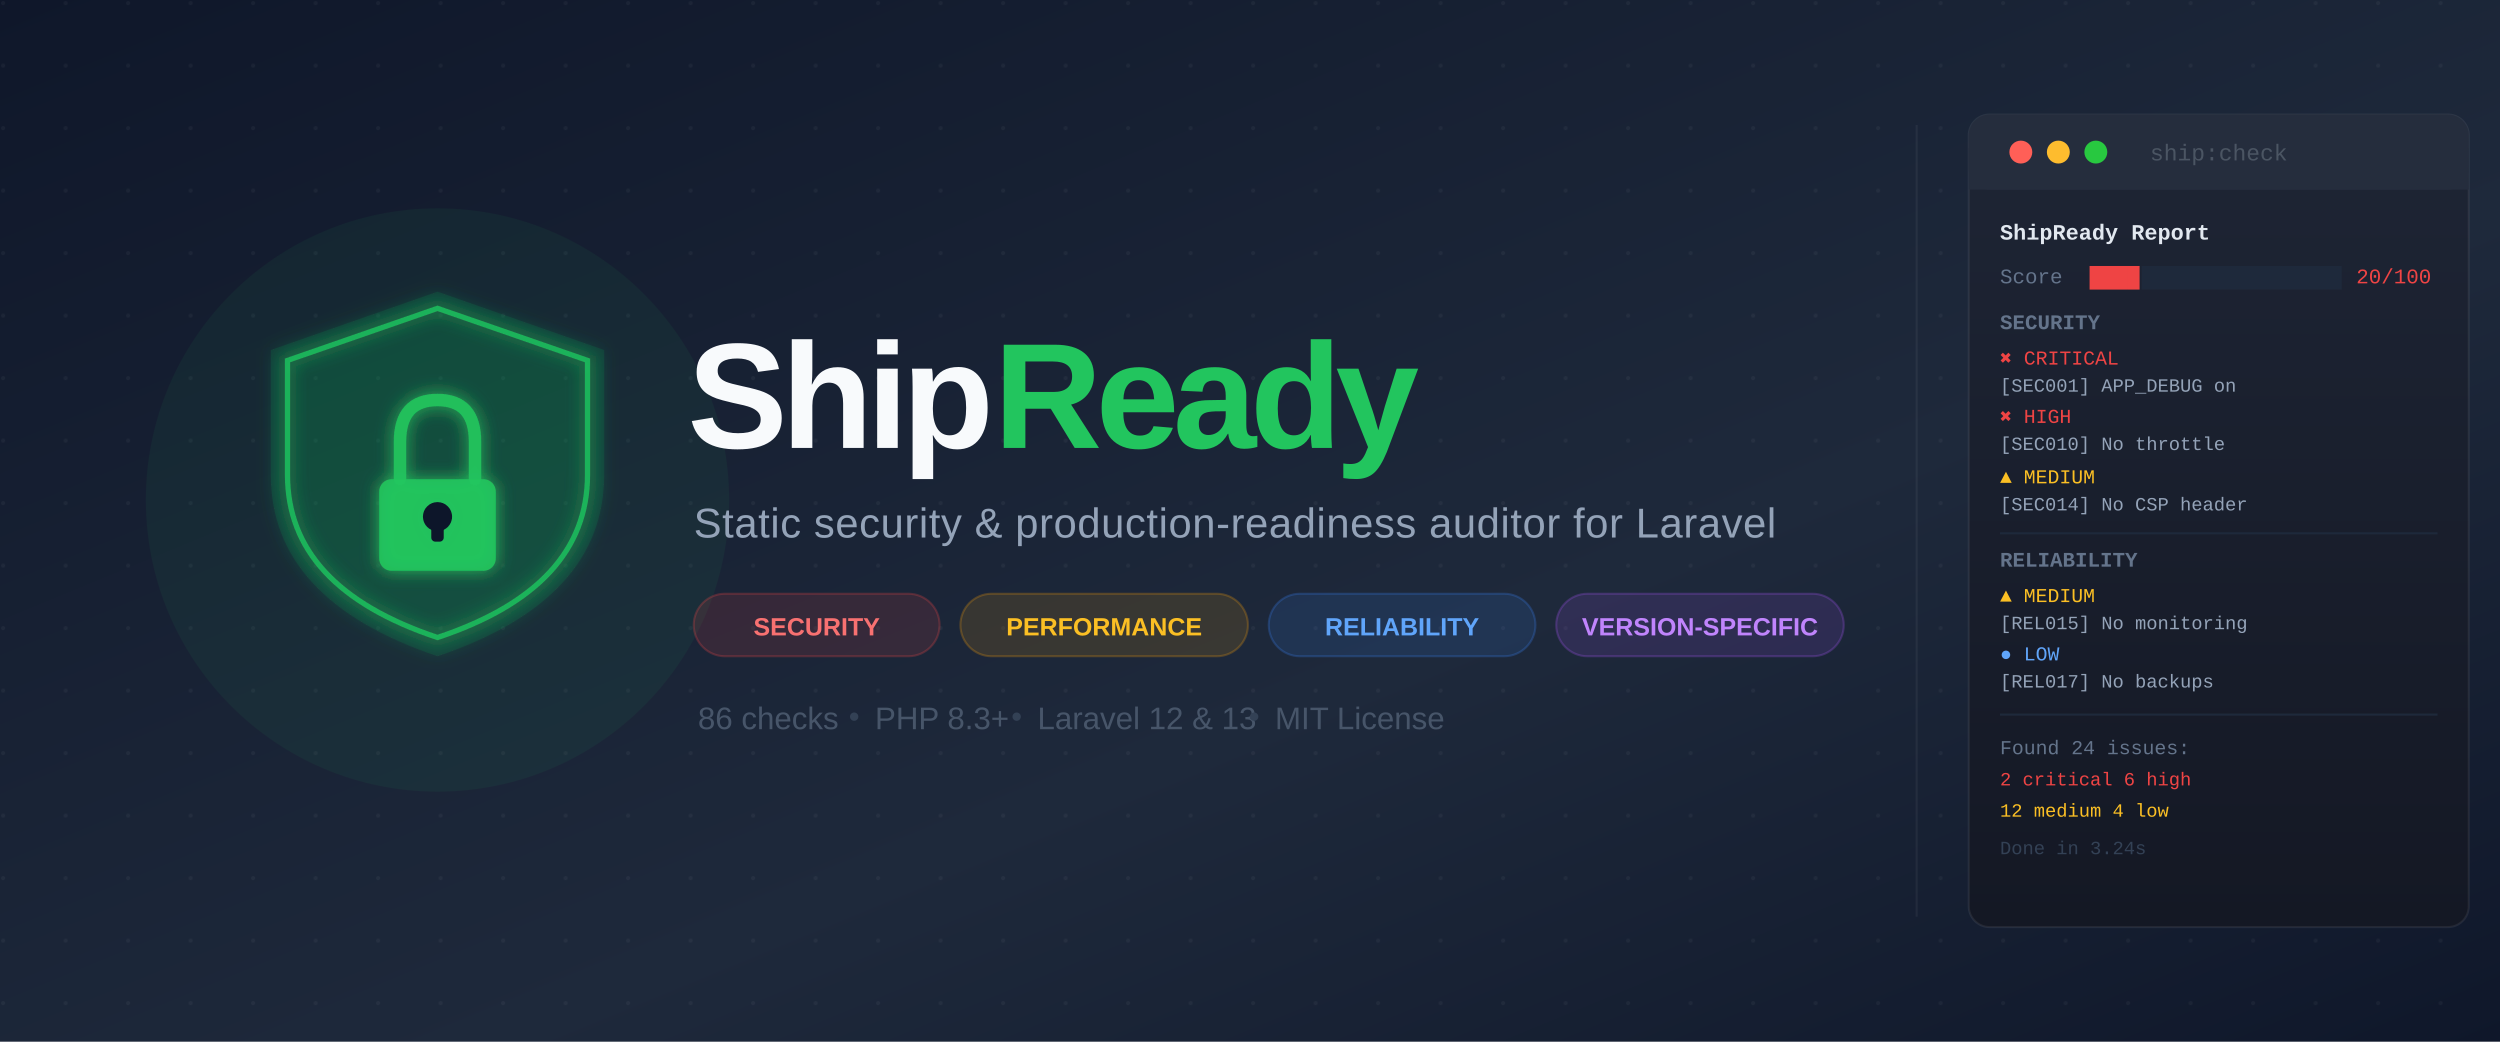
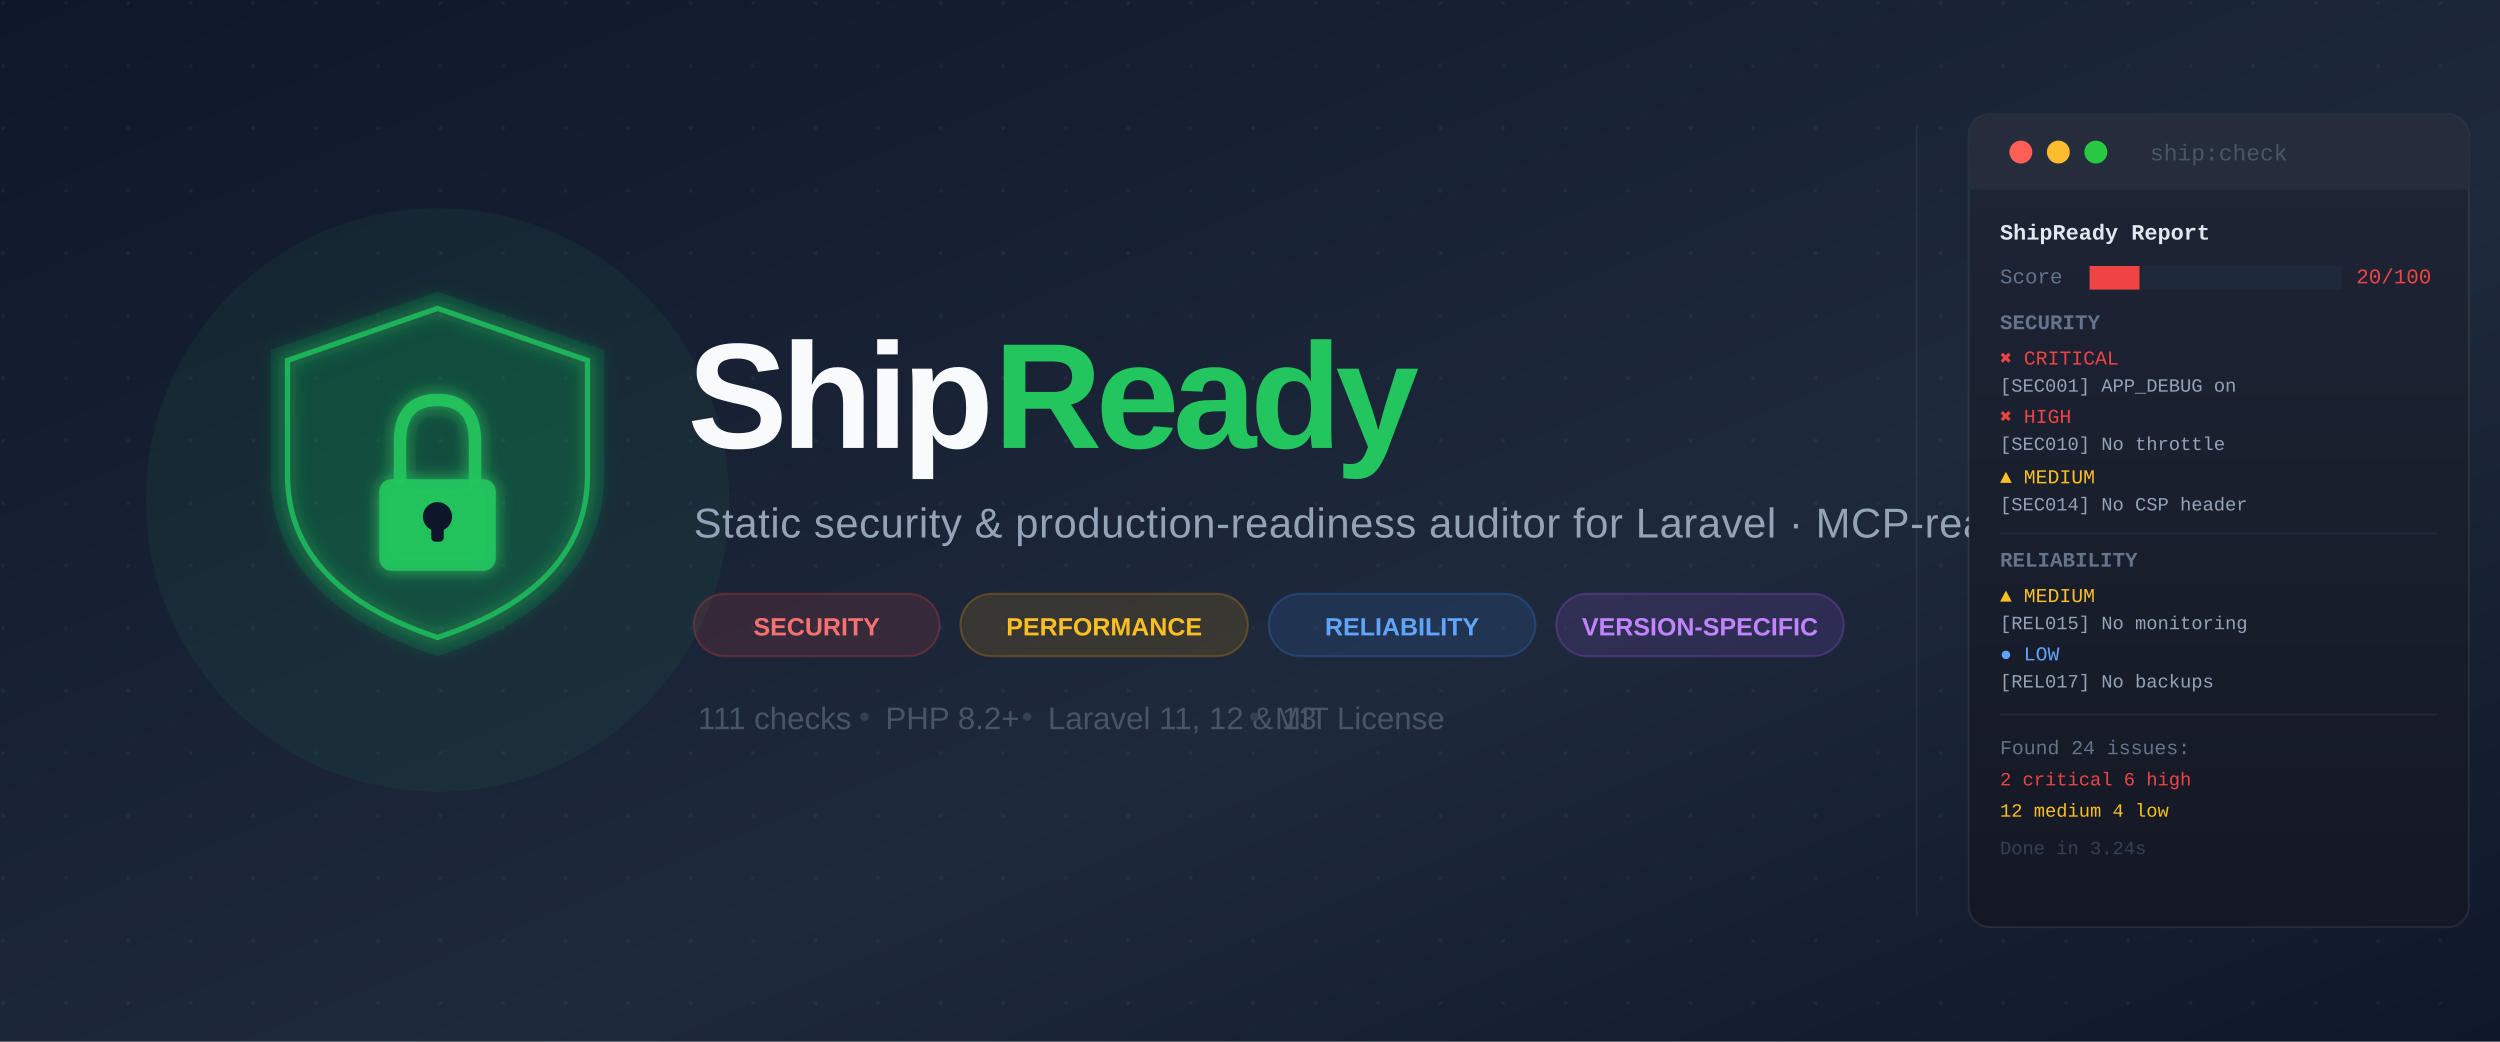
<svg xmlns="http://www.w3.org/2000/svg" viewBox="0 0 1200 500" width="1200" height="500">
  <defs>
    <linearGradient id="bg" x1="0%" y1="0%" x2="100%" y2="100%">
      <stop offset="0%" stop-color="#0f172a" />
      <stop offset="60%" stop-color="#1e293b" />
      <stop offset="100%" stop-color="#0f172a" />
    </linearGradient>
    <linearGradient id="shieldGlow" x1="0%" y1="0%" x2="0%" y2="100%">
      <stop offset="0%" stop-color="#22c55e" />
      <stop offset="100%" stop-color="#16a34a" />
    </linearGradient>
    <linearGradient id="termBg" x1="0%" y1="0%" x2="0%" y2="100%">
      <stop offset="0%" stop-color="#1e2535" />
      <stop offset="100%" stop-color="#141824" />
    </linearGradient>
    <filter id="glow">
      <feGaussianBlur stdDeviation="8" result="blur" />
      <feMerge>
        <feMergeNode in="blur" />
        <feMergeNode in="SourceGraphic" />
      </feMerge>
    </filter>
    <filter id="softglow">
      <feGaussianBlur stdDeviation="4" result="blur" />
      <feMerge>
        <feMergeNode in="blur" />
        <feMergeNode in="SourceGraphic" />
      </feMerge>
    </filter>
    <pattern id="dots" x="0" y="0" width="30" height="30" patternUnits="userSpaceOnUse">
      <circle cx="1.5" cy="1.5" r="1" fill="#ffffff" opacity="0.04" />
    </pattern>
  </defs>
  <rect width="1200" height="500" fill="url(#bg)" />
  <rect width="1200" height="500" fill="url(#dots)" />
  <ellipse cx="210" cy="240" rx="140" ry="140" fill="#22c55e" opacity="0.06" />
  <g transform="translate(130, 140)" filter="url(#softglow)">
    <path d="M80 0 L160 28 L160 88 Q160 148 80 175 Q0 148 0 88 L0 28 Z" fill="#22c55e" opacity="0.12" />
    <path d="M80 8 L152 33 L152 88 Q152 142 80 166 Q8 142 8 88 L8 33 Z" fill="none" stroke="#22c55e" stroke-width="2.5" opacity="0.8" />
    <rect x="52" y="90" width="56" height="44" rx="6" fill="#22c55e" opacity="0.9" />
    <path d="M62 90 L62 72 Q62 52 80 52 Q98 52 98 72 L98 90" fill="none" stroke="#22c55e" stroke-width="6" stroke-linecap="round" opacity="0.9" />
    <circle cx="80" cy="108" r="7" fill="#0f172a" />
    <rect x="77" y="108" width="6" height="12" rx="2" fill="#0f172a" />
  </g>
  <text x="330" y="215" fill="#f8fafc" font-size="72" font-weight="700" font-family="'Segoe UI', Arial, sans-serif" letter-spacing="-3">
    Ship<tspan fill="#22c55e">Ready</tspan>
  </text>
  <text x="333" y="258" fill="#94a3b8" font-size="20" font-family="'Segoe UI', Arial, sans-serif" letter-spacing="0.3">
-     Static security &amp; production-readiness auditor for Laravel
+     Static security &amp; production-readiness auditor for Laravel · MCP-ready
  </text>
  <rect x="333" y="285" width="118" height="30" rx="15" fill="#ef444422" stroke="#ef444440" stroke-width="1" />
  <text x="392" y="305" fill="#f87171" font-size="12" text-anchor="middle" font-family="'Segoe UI', Arial, sans-serif" font-weight="600">SECURITY</text>
  <rect x="461" y="285" width="138" height="30" rx="15" fill="#f59e0b22" stroke="#f59e0b40" stroke-width="1" />
  <text x="530" y="305" fill="#fbbf24" font-size="12" text-anchor="middle" font-family="'Segoe UI', Arial, sans-serif" font-weight="600">PERFORMANCE</text>
  <rect x="609" y="285" width="128" height="30" rx="15" fill="#3b82f622" stroke="#3b82f640" stroke-width="1" />
  <text x="673" y="305" fill="#60a5fa" font-size="12" text-anchor="middle" font-family="'Segoe UI', Arial, sans-serif" font-weight="600">RELIABILITY</text>
  <rect x="747" y="285" width="138" height="30" rx="15" fill="#a855f722" stroke="#a855f740" stroke-width="1" />
  <text x="816" y="305" fill="#c084fc" font-size="12" text-anchor="middle" font-family="'Segoe UI', Arial, sans-serif" font-weight="600">VERSION-SPECIFIC</text>
  <text x="335" y="350" fill="#475569" font-size="15" font-family="'Segoe UI', Arial, sans-serif">
-     86 checks
+     111 checks
  </text>
-   <circle cx="410" cy="344" r="2" fill="#334155" />
-   <text x="420" y="350" fill="#475569" font-size="15" font-family="'Segoe UI', Arial, sans-serif">
-     PHP 8.3+
+   <circle cx="415" cy="344" r="2" fill="#334155" />
+   <text x="425" y="350" fill="#475569" font-size="15" font-family="'Segoe UI', Arial, sans-serif">
+     PHP 8.2+
  </text>
-   <circle cx="488" cy="344" r="2" fill="#334155" />
-   <text x="498" y="350" fill="#475569" font-size="15" font-family="'Segoe UI', Arial, sans-serif">
-     Laravel 12 &amp; 13
+   <circle cx="493" cy="344" r="2" fill="#334155" />
+   <text x="503" y="350" fill="#475569" font-size="15" font-family="'Segoe UI', Arial, sans-serif">
+     Laravel 11, 12 &amp; 13
  </text>
  <circle cx="602" cy="344" r="2" fill="#334155" />
  <text x="612" y="350" fill="#475569" font-size="15" font-family="'Segoe UI', Arial, sans-serif">
    MIT License
  </text>
  <line x1="920" y1="60" x2="920" y2="440" stroke="#ffffff0d" stroke-width="1" />
  <rect x="945" y="55" width="240" height="390" rx="10" fill="url(#termBg)" stroke="#ffffff12" stroke-width="1" />
  <rect x="945" y="55" width="240" height="36" rx="10" fill="#252d3d" />
  <rect x="945" y="71" width="240" height="20" fill="#252d3d" />
  <circle cx="970" cy="73" r="5.5" fill="#ff5f57" />
  <circle cx="988" cy="73" r="5.5" fill="#febc2e" />
  <circle cx="1006" cy="73" r="5.5" fill="#28c840" />
  <text x="1065" y="77" fill="#4b5563" font-size="11" text-anchor="middle" font-family="'Courier New', Courier, monospace">ship:check</text>
  <text x="960" y="115" fill="#e2e8f0" font-size="10.5" font-weight="bold" font-family="'Courier New', Courier, monospace">  ShipReady Report</text>
  <text x="960" y="136" fill="#64748b" font-size="10" font-family="'Courier New', Courier, monospace">  Score</text>
  <text x="1003" y="136" fill="#ef4444" font-size="10" font-family="'Courier New', Courier, monospace">████</text>
  <text x="1028" y="136" fill="#1e293b" font-size="10" font-family="'Courier New', Courier, monospace">████████████████</text>
  <text x="1131" y="136" fill="#ef4444" font-size="10" font-family="'Courier New', Courier, monospace">20/100</text>
  <text x="960" y="158" fill="#64748b" font-size="10" font-weight="bold" font-family="'Courier New', Courier, monospace">  SECURITY</text>
  <text x="960" y="175" fill="#ef4444" font-size="9.5" font-family="'Courier New', Courier, monospace">  ✖ CRITICAL</text>
  <text x="960" y="188" fill="#94a3b8" font-size="9" font-family="'Courier New', Courier, monospace">    [SEC001] APP_DEBUG on</text>
  <text x="960" y="203" fill="#ef4444" font-size="9.5" font-family="'Courier New', Courier, monospace">  ✖ HIGH</text>
  <text x="960" y="216" fill="#94a3b8" font-size="9" font-family="'Courier New', Courier, monospace">    [SEC010] No throttle</text>
  <text x="960" y="232" fill="#fbbf24" font-size="9.5" font-family="'Courier New', Courier, monospace">  ▲ MEDIUM</text>
  <text x="960" y="245" fill="#94a3b8" font-size="9" font-family="'Courier New', Courier, monospace">    [SEC014] No CSP header</text>
  <line x1="960" y1="256" x2="1170" y2="256" stroke="#1e293b" stroke-width="1" />
  <text x="960" y="272" fill="#64748b" font-size="10" font-weight="bold" font-family="'Courier New', Courier, monospace">  RELIABILITY</text>
  <text x="960" y="289" fill="#fbbf24" font-size="9.5" font-family="'Courier New', Courier, monospace">  ▲ MEDIUM</text>
  <text x="960" y="302" fill="#94a3b8" font-size="9" font-family="'Courier New', Courier, monospace">    [REL015] No monitoring</text>
  <text x="960" y="317" fill="#60a5fa" font-size="9.5" font-family="'Courier New', Courier, monospace">  ● LOW</text>
  <text x="960" y="330" fill="#94a3b8" font-size="9" font-family="'Courier New', Courier, monospace">    [REL017] No backups</text>
  <line x1="960" y1="343" x2="1170" y2="343" stroke="#1e293b" stroke-width="1" />
  <text x="960" y="362" fill="#64748b" font-size="9.5" font-family="'Courier New', Courier, monospace">  Found 24 issues:</text>
  <text x="960" y="377" fill="#ef4444" font-size="9" font-family="'Courier New', Courier, monospace">  2 critical  6 high</text>
  <text x="960" y="392" fill="#fbbf24" font-size="9" font-family="'Courier New', Courier, monospace">  12 medium  4 low</text>
  <text x="960" y="410" fill="#334155" font-size="9" font-family="'Courier New', Courier, monospace">  Done in 3.24s</text>
</svg>
